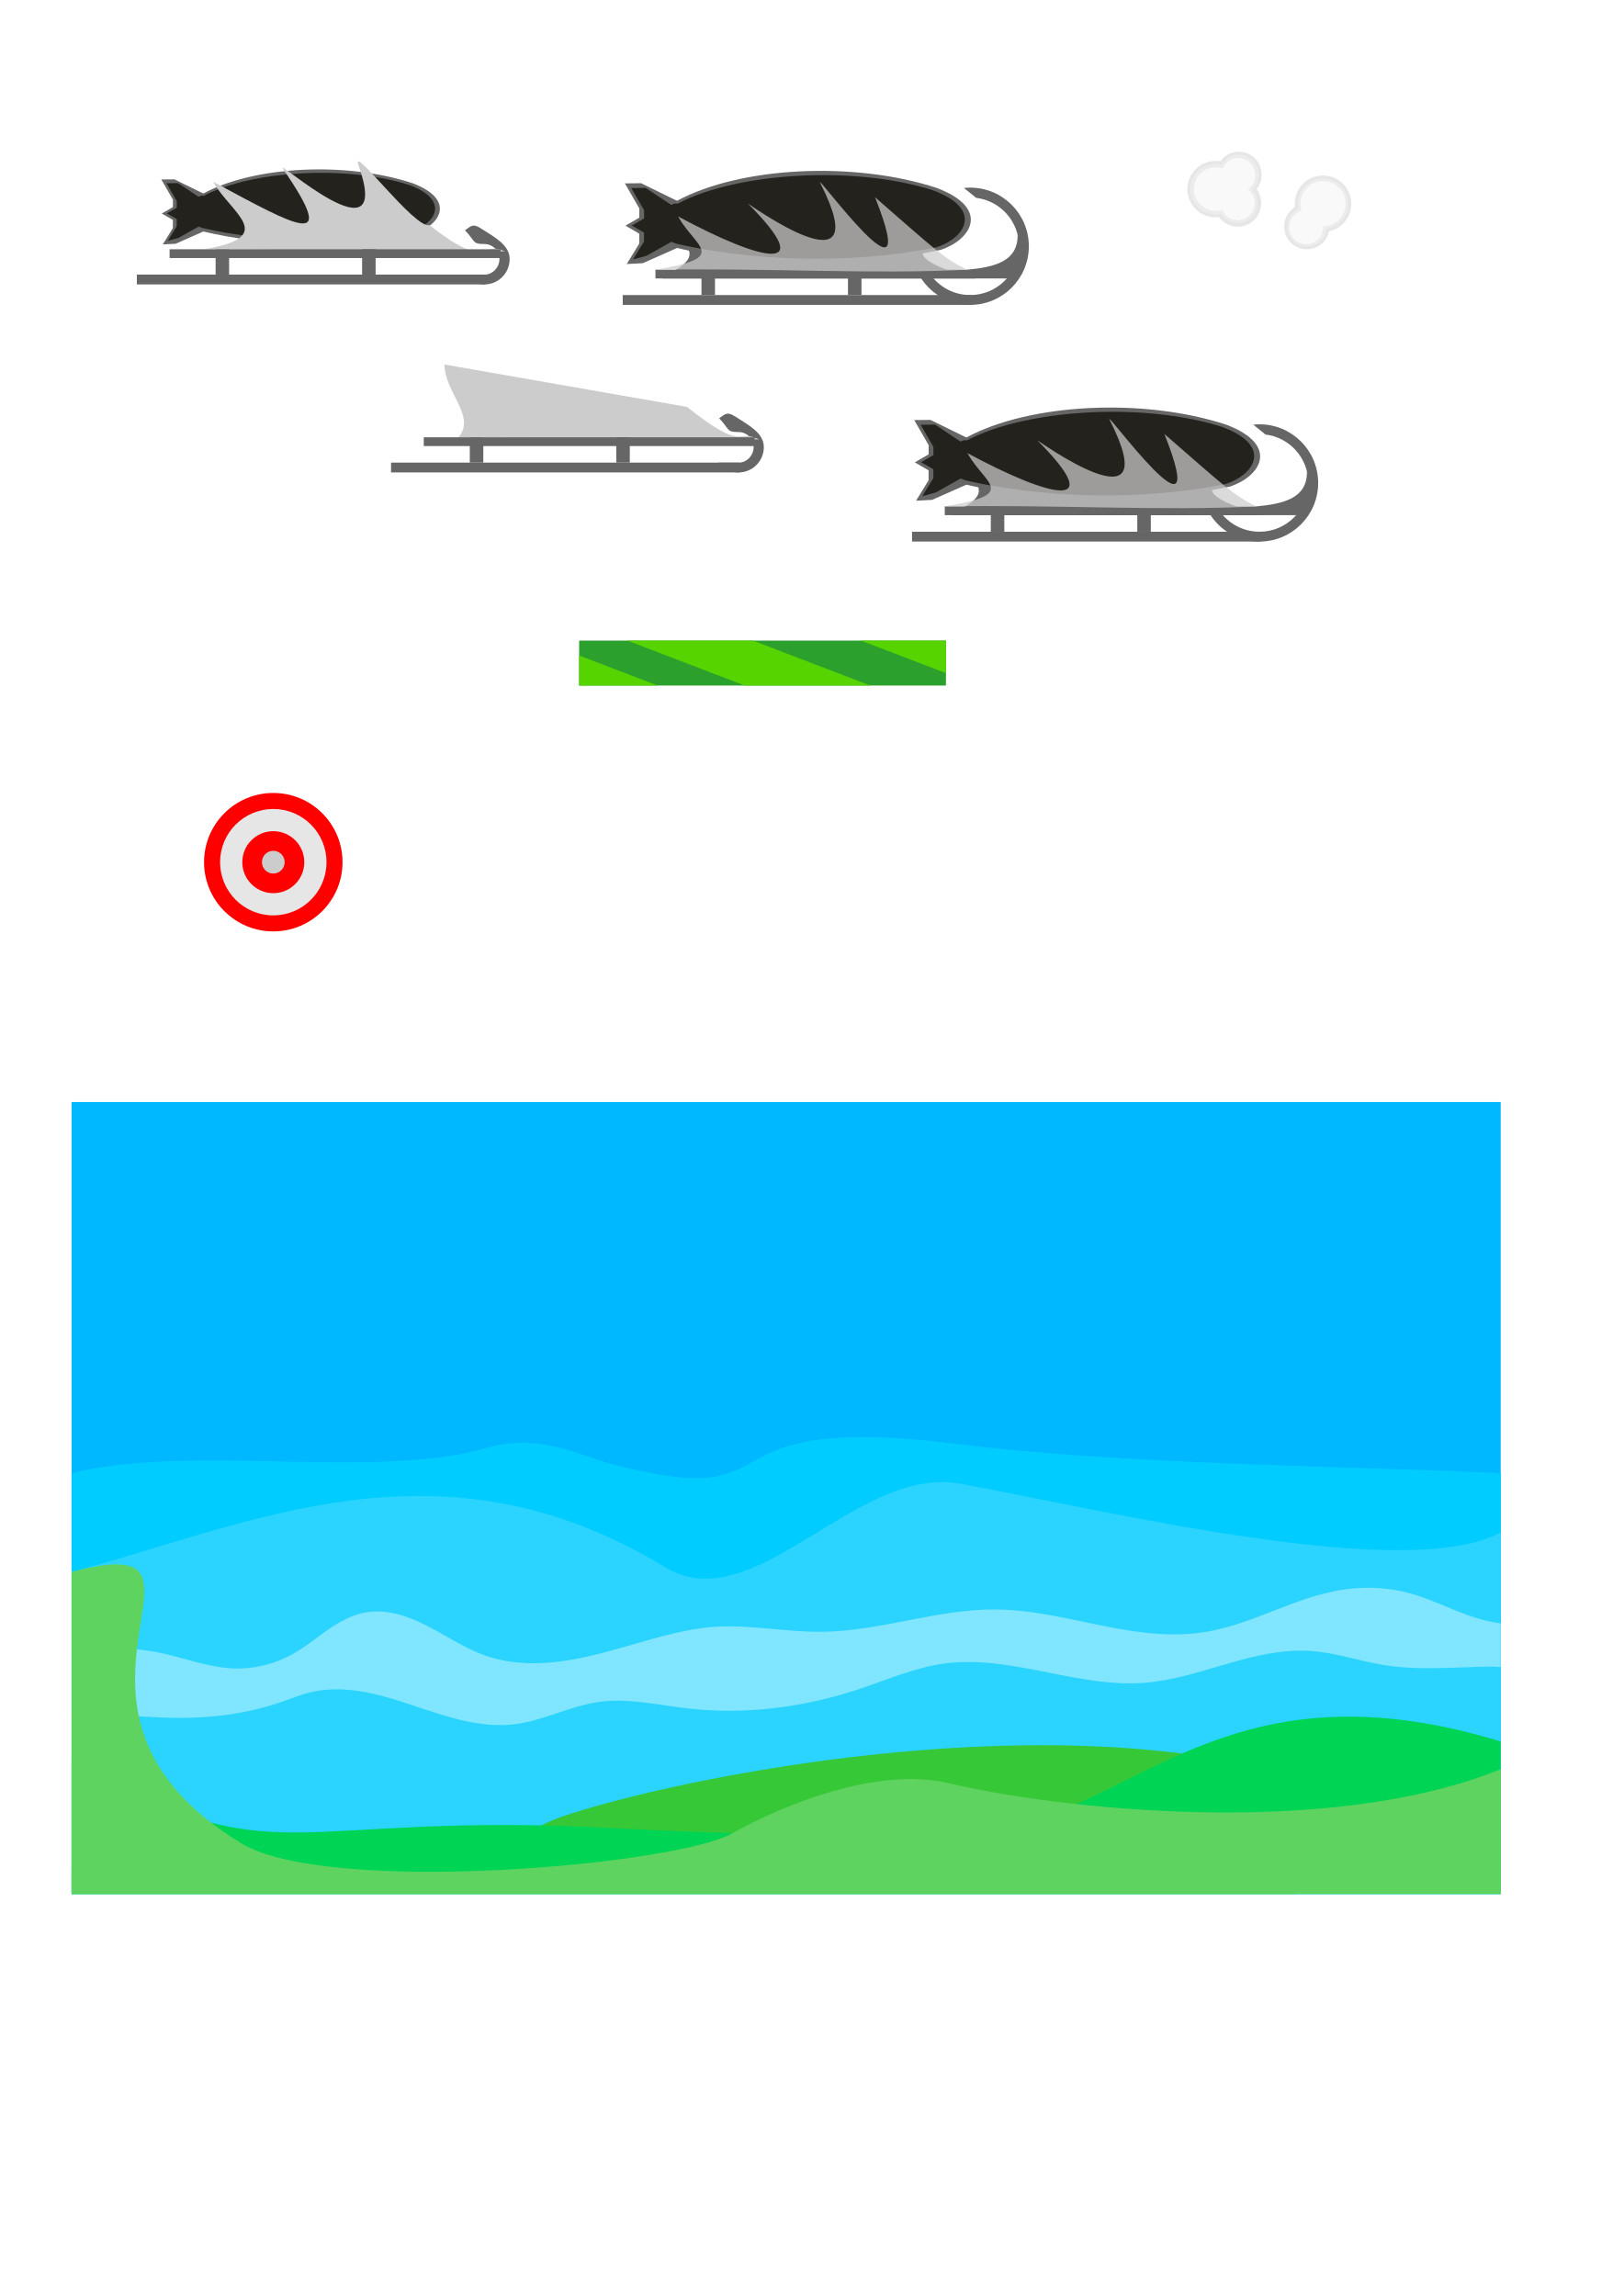
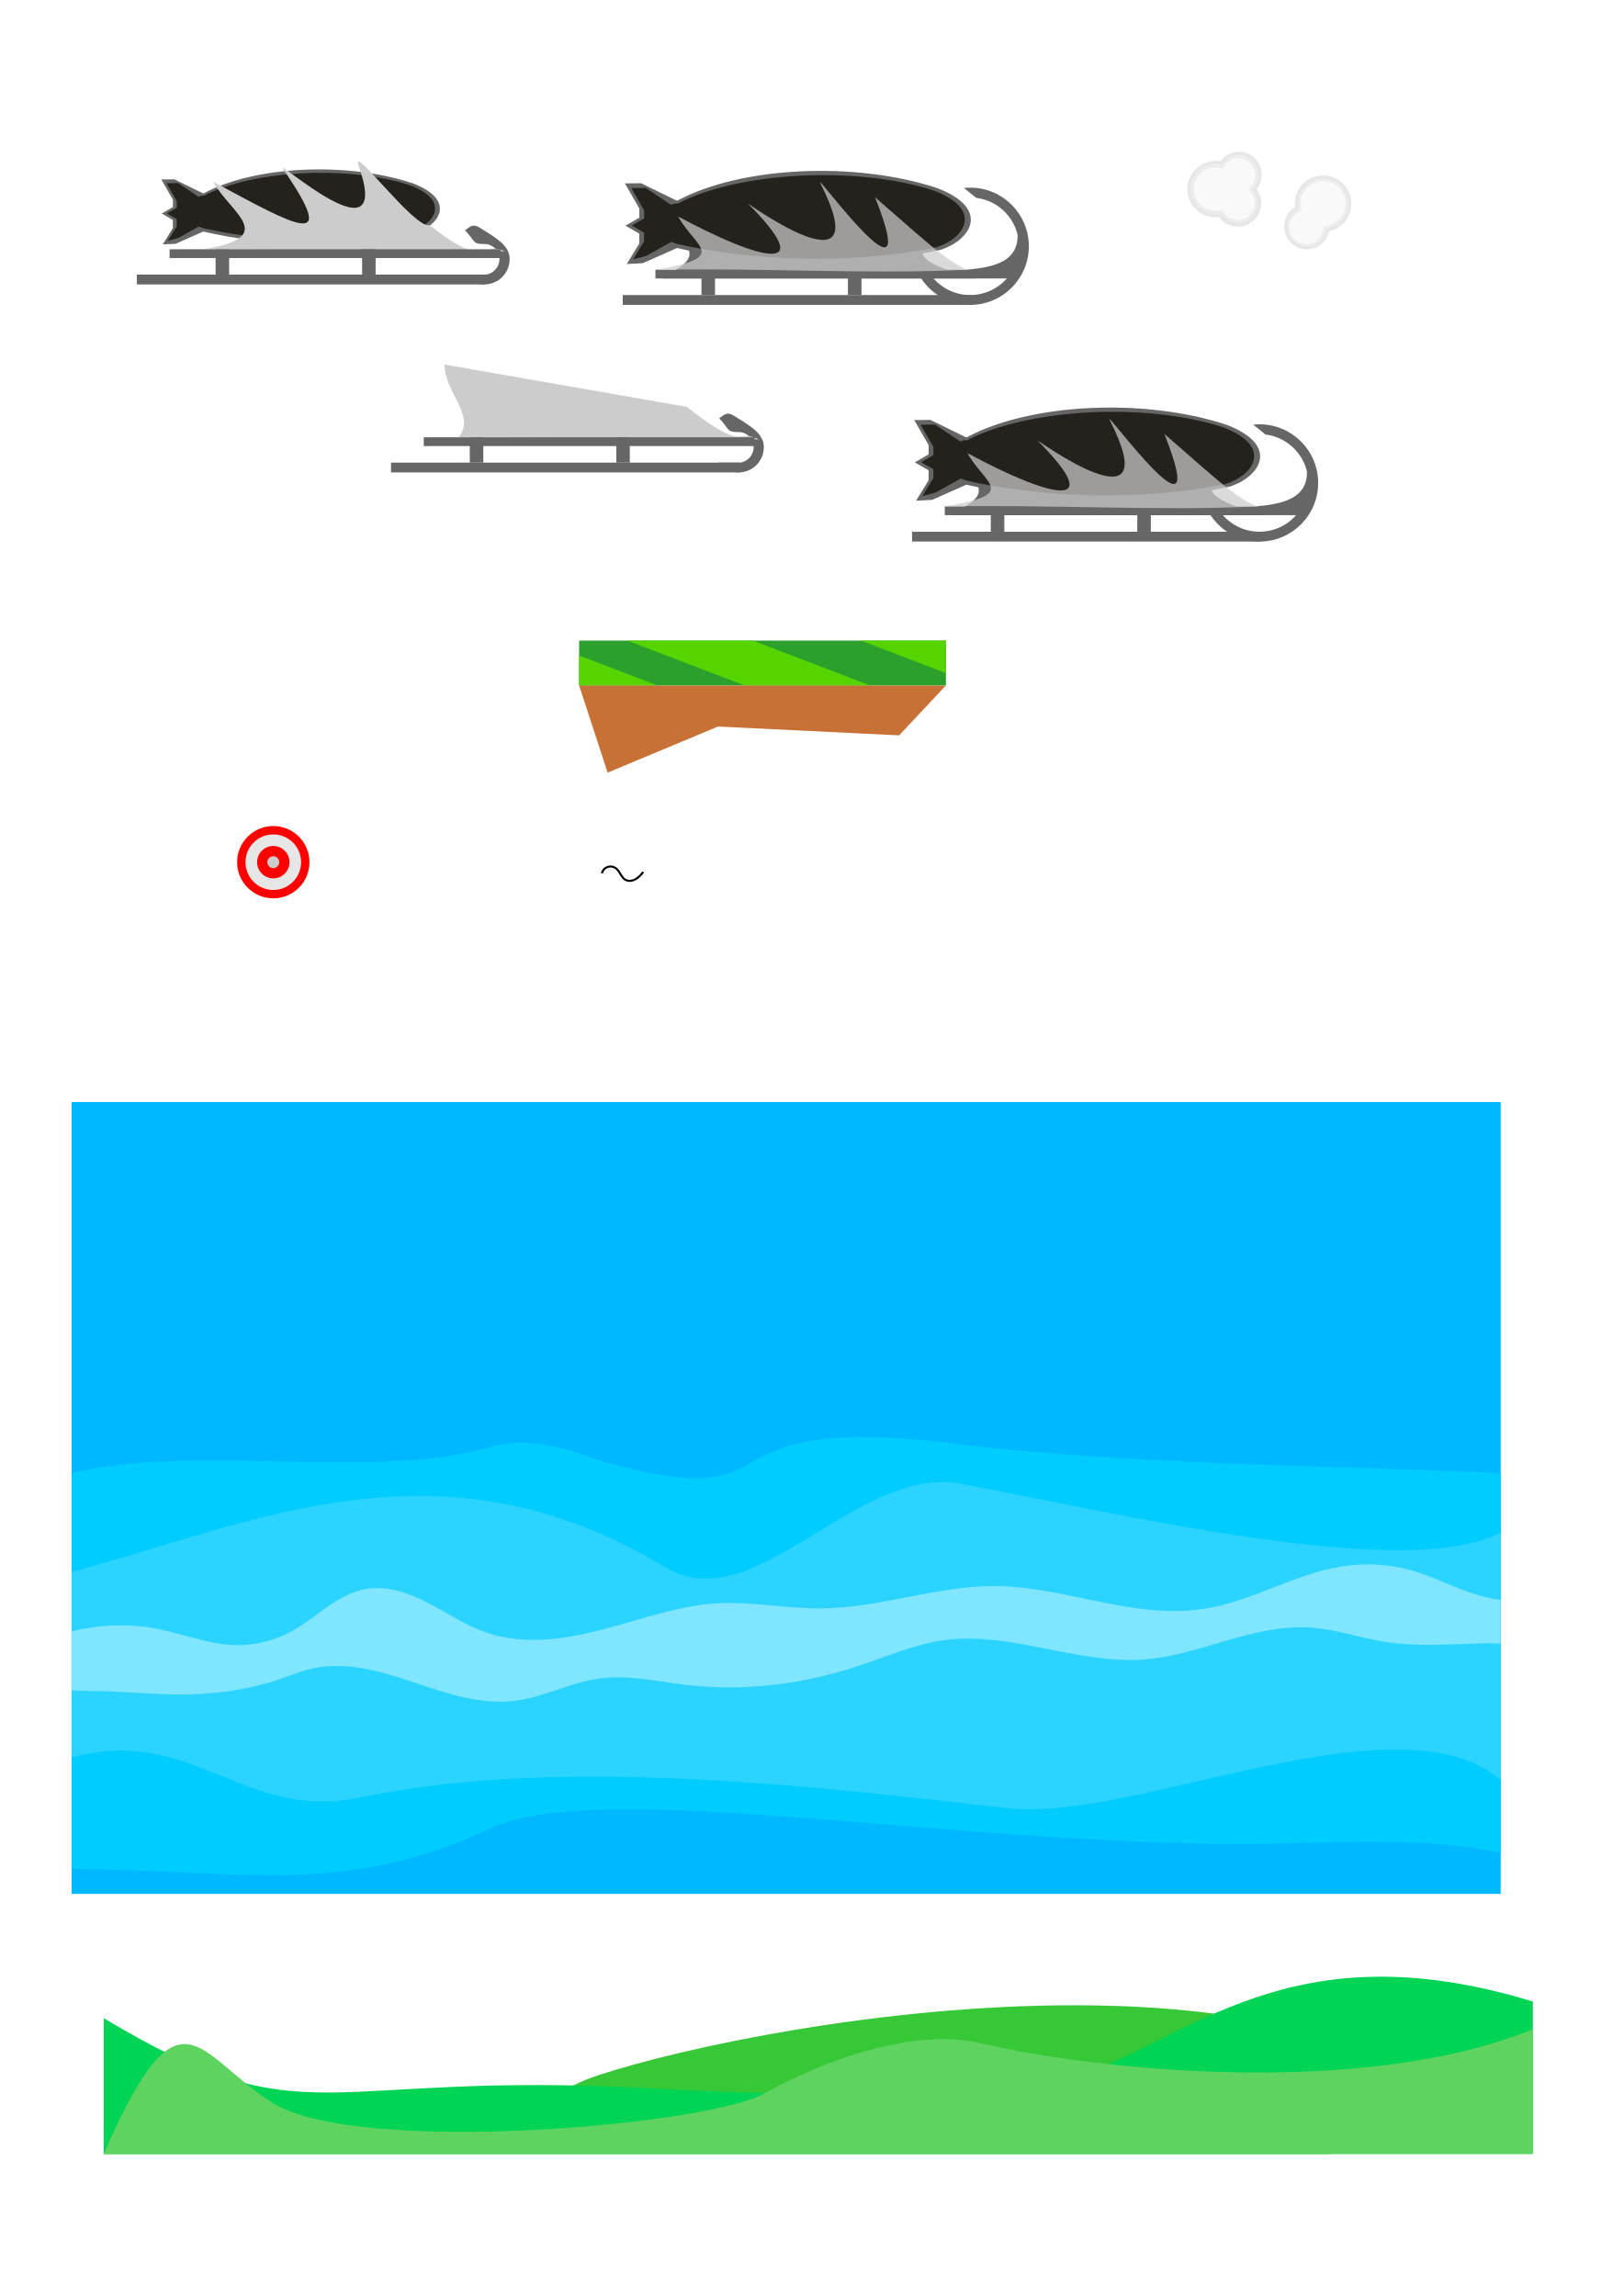
<svg xmlns="http://www.w3.org/2000/svg" width="210mm" height="297mm" id="svg2" version="1.1">
  <defs id="defs4">
    </defs>
  <g id="layer1">
    <rect style="fill:#2ca02c;fill-opacity:1;stroke:none;stroke-width:1.3;stroke-linecap:round;stroke-linejoin:round;stroke-miterlimit:4;stroke-opacity:1;stroke-dasharray:none" id="rect4032" width="179.302" height="21.971" x="283.095" y="313.183" />
    <path style="fill:#55d400;fill-opacity:1;stroke:none" d="M 306.656 313.184 L 364.002 335.154 L 425.408 335.154 L 368.062 313.184 L 306.656 313.184 z " id="rect4034" />
    <path style="fill:#55d400;fill-opacity:1;stroke:none" d="M 283.096 320.471 L 283.096 335.154 L 321.422 335.154 L 283.096 320.471 z " id="path4041" />
    <path style="fill:#55d400;fill-opacity:1;stroke:none" d="M 420.855 313.184 L 462.396 329.1 L 462.396 313.184 L 420.855 313.184 z " id="path4043" />
    <rect style="fill:#666666;fill-opacity:1;stroke:none" id="rect4053" width="170.366" height="4.798" x="191.147" y="226.173" />
    <path style="fill:#666666;fill-opacity:1;stroke:none" d="m 359.129,203.465 c -4.018,-2.563 -5.019,-0.592 -7.578,1.04 5.168,5.369 3.427,6.764 9.453,6.716 4.08,0 7.387,3.307 7.387,7.387 0,3.908 -3.036,7.304 -6.877,7.566 l 0,0 -10.287,0 c 2.264,2.921 5.796,4.809 9.777,4.809 6.834,0 12.373,-5.541 12.373,-12.375 C 373.377,211.773 366.372,208.084 359.129,203.465 Z" id="path4051" />
    <path style="fill:#666666;fill-opacity:1;stroke:none" d="m 229.643,213.791 6.607,0 0,12.383 L 229.643,226.173 Z" id="rect4061" />
    <path style="fill:#cccccc;fill-opacity:1;stroke:none" d="m 217.278,178.205 118.478,20.714 c 29.148,23.07 23.909,10.198 35.316,15.943 L 224.107,213.756 C 232.984,203.64 217.291,191.786 217.278,178.205 Z" id="rect4119" />
    <rect y="213.791" x="301.25" height="12.383" width="6.607" id="rect4063" style="fill:#666666;fill-opacity:1;stroke:none" />
    <path style="fill:#666666;fill-opacity:1;stroke:none" d="M 99.373,94.614 C 124.447,81.063 169.302,78.938 201.693,89.563 c 21.507,8.202 13.24,20.57 1.389,24.38 -36.24,7.581 -72.725,6.555 -103.709,-0.758 C 83.882,107.804 95.077,93.357 99.373,94.614 Z" id="rect4066" />
    <path style="fill:#666666;fill-opacity:1;stroke:none" d="m 85.223,87.679 14.15,6.935 0,18.571 -13.499,5.986 -6.295,0.322 4.927,-8.028 0.038,-13.828 L 78.852,87.747 Z" id="rect4069" />
    <path style="fill:#666666;fill-opacity:1;stroke:none" id="path4072" d="m 199.49,192.538 0,5.551 0,5.551 -4.807,-2.775 -4.807,-2.775 L 194.683,195.313 Z" transform="translate(-110.8011,-93.69165)" />
    <rect style="fill:#666666;fill-opacity:1;stroke:none" id="rect4082" width="161.786" height="4.286" x="207.143" y="213.791" />
    <path id="path4122" d="M 99.602,95.747 C 123.193,83.261 169.648,80.672 200.124,90.462 c 20.235,7.557 12.457,18.953 1.307,22.463 -34.096,6.985 -73.185,5.314 -102.336,-1.423 C 84.52,106.544 95.559,94.589 99.602,95.747 Z" style="fill:#24221c;fill-opacity:1;stroke:none" />
    <path id="path4124" d="m 87.021,89.526 12.177,8.107 -0.357,12.164 -11.511,6.463 -5.308,1.446 4.364,-7.111 0.034,-12.248 L 81.378,89.586 Z" style="fill:#24221c;fill-opacity:1;stroke:none" />
    <path transform="matrix(0.8857584,0,0,0.8857584,-86.6094,-71.1248)" d="m 199.49,192.538 0,5.551 0,5.551 -4.807,-2.775 -4.807,-2.775 L 194.683,195.313 Z" id="path4126" style="fill:#24221c;fill-opacity:1;stroke:none" />
    <rect y="134.249" x="66.899" height="4.798" width="170.366" id="rect4136" style="fill:#666666;fill-opacity:1;stroke:none" />
    <path id="path4138" d="m 234.88,111.541 c -4.018,-2.563 -5.019,-0.592 -7.578,1.04 5.168,5.369 3.427,6.764 9.453,6.716 4.08,0 7.387,3.307 7.387,7.387 0,3.908 -3.036,7.304 -6.877,7.566 l 0,0 -10.287,0 c 2.264,2.921 5.796,4.809 9.777,4.809 6.834,0 12.373,-5.541 12.373,-12.375 C 249.128,119.849 242.123,116.161 234.88,111.541 Z" style="fill:#666666;fill-opacity:1;stroke:none" />
    <path id="path4140" d="m 105.394,121.867 6.607,0 0,12.383 L 105.394,134.249 Z" style="fill:#666666;fill-opacity:1;stroke:none" />
    <path id="path4142" d="m 104.14,88.807 c 41.281,22.234 61.994,34.19 34.2,-6.244 -4.259,-6.196 54.285,47.127 36.89,-1.856 -3.914,-11.022 27.828,31.602 34.669,29.325 29.148,23.07 25.516,7.162 36.923,12.907 L 99.858,121.832 C 136.433,115.736 112.786,104.254 104.14,88.807 Z" style="fill:#cccccc;fill-opacity:1;stroke:none" />
    <rect style="fill:#666666;fill-opacity:1;stroke:none" id="rect4144" width="6.607" height="12.383" x="177.001" y="121.867" />
    <rect y="121.867" x="82.894" height="4.286" width="161.786" id="rect4146" style="fill:#666666;fill-opacity:1;stroke:none" />
    <rect style="fill:#666666;fill-opacity:1;stroke:none" id="rect4169" width="170.366" height="4.798" x="304.399" y="144.249" />
    <path style="fill:#666666;fill-opacity:1;stroke:none" d="m 336.201,121.245 118.257,-2.466 c -13.515,8.185 14.706,15.22 22.506,17.373 l -153.295,0 C 329.985,131.648 340.087,127.967 336.201,121.245 Z" id="rect4214" />
    <path style="fill:#666666;fill-opacity:1;stroke:none" d="m 342.894,131.867 6.607,0 0,12.383 L 342.894,144.249 Z" id="path4173" />
    <rect y="131.867" x="414.501" height="12.383" width="6.607" id="rect4177" style="fill:#666666;fill-opacity:1;stroke:none" />
    <path style="fill:#666666;fill-opacity:1;stroke:none" d="m 320.394,131.867 152.231,0 c 13.367,-1.238 25.057,-3.948 24.806,-17.144 2.921,7.143 5.383,14.286 -2.256,21.429 l -23.434,0 L 320.394,136.153 Z" id="rect4179" />
    <path style="fill:#666666;fill-opacity:1;stroke:none" d="M 474.256 91.732 C 473.221 91.732 472.2 91.79 471.193 91.896 L 477.164 96.725 C 488.965 98.161 498.109 108.206 498.109 120.395 C 498.109 133.569 487.43 144.25 474.256 144.25 C 465.24 144.25 457.394 139.247 453.338 131.867 L 447.986 131.867 C 452.412 141.985 462.506 149.059 474.256 149.059 C 490.086 149.059 502.918 136.225 502.918 120.395 C 502.918 104.564 490.086 91.732 474.256 91.732 z " id="path4181" />
    <g id="g4217" transform="translate(7.271616,0.5268272)">
      <path style="fill:#666666;fill-opacity:1;stroke:none" d="m 323.669,97.657 c 31.136,-16.827 86.834,-19.466 127.057,-6.272 26.707,10.185 16.441,25.543 1.725,30.274 -45.001,9.414 -90.308,8.139 -128.782,-0.941 C 304.432,114.037 318.334,96.096 323.669,97.657 Z" id="path4193" />
      <path style="fill:#666666;fill-opacity:1;stroke:none" d="m 306.098,89.046 17.571,8.611 0,23.061 -16.763,7.434 -7.816,0.4 6.118,-9.969 0.047,-17.171 L 298.187,89.13 Z" id="path4195" />
      <path style="fill:#666666;fill-opacity:1;stroke:none" id="path4197" d="m 199.49,192.538 0,5.551 0,5.551 -4.807,-2.775 -4.807,-2.775 L 194.683,195.313 Z" transform="matrix(1.241764,0,0,1.241764,62.68225,-136.1738)" />
      <path id="path4199" d="m 323.953,99.064 c 29.294,-15.504 86.981,-18.72 124.825,-6.563 25.127,9.384 15.468,23.535 1.623,27.894 -42.339,8.674 -90.878,6.599 -127.077,-1.767 C 305.225,112.472 318.933,97.626 323.953,99.064 Z" style="fill:#24221c;fill-opacity:1;stroke:none" />
      <path id="path4201" d="m 308.33,91.339 15.121,10.067 -0.444,15.105 -14.294,8.026 -6.591,1.795 5.419,-8.83 0.042,-15.209 L 301.323,91.414 Z" style="fill:#24221c;fill-opacity:1;stroke:none" />
      <path transform="matrix(1.099903,0,0,1.099903,92.72264,-108.1511)" d="m 199.49,192.538 0,5.551 0,5.551 -4.807,-2.775 -4.807,-2.775 L 194.683,195.313 Z" id="path4203" style="fill:#24221c;fill-opacity:1;stroke:none" />
    </g>
    <path style="fill:#cccccc;fill-opacity:0.721;stroke:none" d="m 331.458,105.816 c 41.281,22.234 68.846,28.498 34.2,-6.244 -0.854,-0.857 63.999,46.406 35.374,-9.937 -3.813,-7.505 51.31,68.851 26.713,6.806 30.133,26.266 33.472,29.681 44.879,35.426 -45.478,2.363 -99.075,-0.93 -152.231,0 C 356.969,125.771 340.104,121.264 331.458,105.816 Z" id="path4209" />
    <rect y="259.964" x="445.827" height="4.798" width="170.366" id="rect4253" style="fill:#666666;fill-opacity:1;stroke:none" />
    <path id="path4255" d="m 477.629,236.96 118.257,-2.466 c -13.515,8.185 14.706,15.22 22.506,17.373 l -153.295,0 C 471.413,247.363 481.516,243.682 477.629,236.96 Z" style="fill:#666666;fill-opacity:1;stroke:none" />
    <path id="path4257" d="m 484.323,247.581 6.607,0 0,12.383 L 484.323,259.964 Z" style="fill:#666666;fill-opacity:1;stroke:none" />
    <rect style="fill:#666666;fill-opacity:1;stroke:none" id="rect4259" width="6.607" height="12.383" x="555.93" y="247.581" />
    <path id="path4261" d="m 461.823,247.581 152.231,0 c 13.367,-1.238 25.057,-3.948 24.806,-17.144 2.921,7.143 5.383,14.286 -2.256,21.429 l -23.434,0 L 461.823,251.867 Z" style="fill:#666666;fill-opacity:1;stroke:none" />
    <path id="path4263" d="m 615.684,207.447 c -1.034,0 -2.056,0.057 -3.062,0.164 l 5.971,4.828 c 11.801,1.436 20.945,11.481 20.945,23.67 0,13.174 -10.679,23.855 -23.854,23.855 -9.016,0 -16.862,-5.003 -20.918,-12.383 l -5.352,0 c 4.426,10.118 14.52,17.191 26.27,17.191 15.83,0 28.662,-12.834 28.662,-28.664 C 644.347,220.279 631.515,207.447 615.684,207.447 Z" style="fill:#666666;fill-opacity:1;stroke:none" />
    <g transform="translate(148.7002,116.2411)" id="g4265">
      <path id="path4267" d="m 323.669,97.657 c 31.136,-16.827 86.834,-19.466 127.057,-6.272 26.707,10.185 16.441,25.543 1.725,30.274 -45.001,9.414 -90.308,8.139 -128.782,-0.941 C 304.432,114.037 318.334,96.096 323.669,97.657 Z" style="fill:#666666;fill-opacity:1;stroke:none" />
      <path id="path4269" d="m 306.098,89.046 17.571,8.611 0,23.061 -16.763,7.434 -7.816,0.4 6.118,-9.969 0.047,-17.171 L 298.187,89.13 Z" style="fill:#666666;fill-opacity:1;stroke:none" />
      <path transform="matrix(1.241764,0,0,1.241764,62.68225,-136.1738)" d="m 199.49,192.538 0,5.551 0,5.551 -4.807,-2.775 -4.807,-2.775 L 194.683,195.313 Z" id="path4271" style="fill:#666666;fill-opacity:1;stroke:none" />
      <path style="fill:#24221c;fill-opacity:1;stroke:none" d="m 323.953,99.064 c 29.294,-15.504 86.981,-18.72 124.825,-6.563 25.127,9.384 15.468,23.535 1.623,27.894 -42.339,8.674 -90.878,6.599 -127.077,-1.767 C 305.225,112.472 318.933,97.626 323.953,99.064 Z" id="path4273" />
      <path style="fill:#24221c;fill-opacity:1;stroke:none" d="m 308.33,91.339 15.121,10.067 -0.444,15.105 -14.294,8.026 -6.591,1.795 5.419,-8.83 0.042,-15.209 L 301.323,91.414 Z" id="path4275" />
      <path style="fill:#24221c;fill-opacity:1;stroke:none" id="path4277" d="m 199.49,192.538 0,5.551 0,5.551 -4.807,-2.775 -4.807,-2.775 L 194.683,195.313 Z" transform="matrix(1.099903,0,0,1.099903,92.72264,-108.1511)" />
    </g>
    <path id="path4279" d="m 472.887,221.531 c 41.281,22.234 68.846,28.498 34.2,-6.244 -0.854,-0.857 63.999,46.406 35.374,-9.937 -3.813,-7.505 51.31,68.851 26.713,6.806 30.133,26.266 33.472,29.681 44.879,35.426 -45.478,2.363 -99.075,-0.93 -152.231,0 C 498.398,241.486 481.532,236.978 472.887,221.531 Z" style="fill:#cccccc;fill-opacity:0.721;stroke:none" />
    <path d="m 614.804,99.283 a 9.723,9.723 0 1 1 -19.445,0 A 9.723,9.723 0 1 1 614.804,99.283 Z" id="path4291" style="fill:#e6e6e6;fill-opacity:1;stroke:none" transform="matrix(1.174481,0,0,1.174481,-105.5751,-17.32303)" />
    <path d="m 606.597,92.465 a 12.374,12.374 0 1 1 -24.749,0 A 12.374,12.374 0 1 1 606.597,92.465 Z" id="path4293" style="fill:#e6e6e6;fill-opacity:1;stroke:none" transform="matrix(1.115446,0,0,1.115446,-68.60058,-10.67468)" />
    <path transform="matrix(1.137748,0,0,1.137748,-82.81308,-27.60465)" style="fill:#e6e6e6;fill-opacity:1;stroke:none" id="path4297" d="m 614.804,99.283 a 9.723,9.723 0 1 1 -19.445,0 A 9.723,9.723 0 1 1 614.804,99.283 Z" />
    <path style="fill:#ececec;fill-opacity:1;stroke:none" id="path4287" d="m 606.597,92.465 a 12.374,12.374 0 1 1 -24.749,0 A 12.374,12.374 0 1 1 606.597,92.465 Z" />
    <path style="fill:#ececec;fill-opacity:1;stroke:none" id="path4289" d="m 614.804,99.283 a 9.723,9.723 0 1 1 -19.445,0 A 9.723,9.723 0 1 1 614.804,99.283 Z" />
    <path d="m 614.804,99.283 a 9.723,9.723 0 1 1 -19.445,0 A 9.723,9.723 0 1 1 614.804,99.283 Z" id="path4295" style="fill:#ececec;fill-opacity:1;stroke:none" transform="translate(0.5357143,-13.92857)" />
    <path d="m 614.804,99.283 a 9.723,9.723 0 1 1 -19.445,0 A 9.723,9.723 0 1 1 614.804,99.283 Z" id="path4299" style="fill:#f9f9f9;fill-opacity:1;stroke:none" transform="matrix(0.8530687,0,0,0.8530687,88.90538,14.58782)" />
    <path transform="matrix(0.8530687,0,0,0.8530687,89.12859,0.9717445)" style="fill:#f9f9f9;fill-opacity:1;stroke:none" id="path4301" d="m 614.804,99.283 a 9.723,9.723 0 1 1 -19.445,0 A 9.723,9.723 0 1 1 614.804,99.283 Z" />
    <path d="m 606.597,92.465 a 12.374,12.374 0 1 1 -24.749,0 A 12.374,12.374 0 1 1 606.597,92.465 Z" id="path4305" style="fill:#f9f9f9;fill-opacity:1;stroke:none" transform="matrix(0.8589687,0,0,0.8589687,83.80394,13.04042)" />
    <path transform="matrix(1.115446,0,0,1.115446,-16.10058,-3.531826)" style="fill:#e6e6e6;fill-opacity:1;stroke:none" id="path4309" d="m 606.597,92.465 a 12.374,12.374 0 1 1 -24.749,0 A 12.374,12.374 0 1 1 606.597,92.465 Z" />
    <path d="m 614.804,99.283 a 9.723,9.723 0 1 1 -19.445,0 A 9.723,9.723 0 1 1 614.804,99.283 Z" id="path4311" style="fill:#e6e6e6;fill-opacity:1;stroke:none" transform="matrix(1.137748,0,0,1.137748,-49.59879,-2.247505)" />
    <path d="m 606.597,92.465 a 12.374,12.374 0 1 1 -24.749,0 A 12.374,12.374 0 1 1 606.597,92.465 Z" id="path4313" style="fill:#ececec;fill-opacity:1;stroke:none" transform="translate(52.5,7.142857)" />
    <path transform="translate(33.75,11.42857)" style="fill:#ececec;fill-opacity:1;stroke:none" id="path4317" d="m 614.804,99.283 a 9.723,9.723 0 1 1 -19.445,0 A 9.723,9.723 0 1 1 614.804,99.283 Z" />
    <path d="m 614.804,99.283 a 9.723,9.723 0 1 1 -19.445,0 A 9.723,9.723 0 1 1 614.804,99.283 Z" id="path4321" style="fill:#f9f9f9;fill-opacity:1;stroke:none" transform="matrix(0.8530687,0,0,0.8530687,122.3429,26.32889)" />
    <path transform="matrix(0.894683,0,0,0.894683,115.0817,16.88097)" style="fill:#f9f9f9;fill-opacity:1;stroke:none" id="path4323" d="m 606.597,92.465 a 12.374,12.374 0 1 1 -24.749,0 A 12.374,12.374 0 1 1 606.597,92.465 Z" />
    <rect style="fill:#00b8ff;fill-opacity:1;stroke:none" id="rect4345" width="698.571" height="387.143" x="35" y="538.791" />
-     <path style="fill:#00ccff;fill-opacity:1;stroke:none" d="m 35,720.219 c 58.725,-14.628 148.366,3.675 203.593,-12.478 24.876,-7.276 46.847,4.391 58.642,7.552 96.384,25.825 38.206,-25.901 170.321,-9.369 81.531,10.202 188.922,10.671 266.015,14.296 l 0,205.714 L 35,925.934 Z" id="rect4347" />
-     <path id="path4350" d="m 35,768.515 c 86.692,-22.903 179.731,-69.419 290.092,-2.329 43.759,26.602 93.24,-50.339 144.607,-40.754 75.918,14.166 217.945,48.372 263.872,23.797 l 0,176.704 L 35,925.934 Z" style="fill:#2ad4ff;fill-opacity:1;stroke:none" />
-     <path style="fill:#37c837;fill-opacity:1;stroke:none" d="M 510.436 853.234 C 415.007 853.074 317.861 873.874 276.822 887.426 C 244.046 898.249 248.471 914.149 203.369 911.6 C 112.534 906.464 71.03 914.954 35 913.342 L 35 925.934 L 634.072 925.934 L 634.072 869.094 C 596.835 857.711 553.812 853.307 510.436 853.234 z " id="path4379" />
-     <path style="fill:#80e5ff;stroke:none" d="M 667.693 776.275 C 663.266 776.332 658.842 776.748 654.482 777.51 C 632.177 781.409 612.104 794.03 589.773 797.781 C 581.033 799.25 572.098 799.324 563.268 798.561 C 537.565 796.339 512.662 787.095 486.865 786.865 C 458.262 786.61 430.492 797.461 401.889 797.781 C 383.924 797.983 366.005 794.016 348.096 795.441 C 341.787 795.944 335.548 797.113 329.387 798.561 C 314.11 802.15 299.259 807.458 283.885 810.605 C 268.511 813.753 252.209 814.646 237.393 809.475 C 227.312 805.956 218.395 799.808 208.893 794.938 C 204.142 792.502 199.203 790.371 194.02 789.094 C 188.836 787.816 183.384 787.412 178.143 788.426 C 171.464 789.717 165.428 793.227 159.854 797.125 C 154.279 801.023 148.998 805.376 143.061 808.695 C 134.314 813.585 124.228 816.096 114.215 815.711 C 101.713 815.23 89.837 810.384 77.572 807.916 C 63.528 805.091 48.895 805.588 35 809.051 L 35 837.82 C 40.867 838.132 46.751 838.129 52.625 838.32 C 63.806 838.684 74.962 839.771 86.148 839.879 C 103.581 840.047 121.134 837.798 137.604 832.084 C 142.264 830.467 146.842 828.573 151.635 827.406 C 159.909 825.392 168.608 825.608 177.006 827.021 C 185.404 828.435 193.557 831.015 201.637 833.707 C 217.796 839.091 234.516 845.042 251.426 842.998 C 265.592 841.286 278.613 834.063 292.744 832.084 C 306.985 830.09 321.341 833.528 335.623 835.201 C 363.895 838.514 392.809 834.827 419.82 825.846 C 433.497 821.298 446.866 815.377 461.139 813.373 C 478.795 810.895 496.667 814.564 514.152 818.051 C 529.062 821.024 544.211 823.889 559.369 822.729 C 573.148 821.673 586.426 817.33 599.699 813.484 C 612.972 809.639 626.659 806.234 640.449 807.135 C 652.87 807.946 664.794 812.216 677.09 814.152 C 692.006 816.501 707.214 815.386 722.307 814.932 C 725.684 814.83 729.066 814.762 732.441 814.932 C 732.818 814.951 733.195 814.982 733.572 815.006 L 733.572 793.66 C 728.417 793.037 723.324 791.692 718.41 789.984 C 708.695 786.607 699.472 781.832 689.564 779.07 C 682.459 777.089 675.072 776.181 667.693 776.275 z " id="path4360" />
-     <path style="fill:#00d455;fill-opacity:1;stroke:none" d="m 35,859.548 c 100.635,60.357 103.763,25.096 267.869,34.373 45.102,2.55 170.483,6.853 203.259,-3.97 59.693,-19.712 108.283,-74.96 227.444,-38.536 l 0,74.518 L 35,925.934 Z" id="path4373" />
-     <path style="fill:#5fd35f;fill-opacity:1;stroke:none" d="m 35,768.515 c 86.692,-22.903 -27.412,65.581 82.95,132.671 42.676,25.944 215.476,10.592 241.092,-5.446 1.26,-0.789 60.322,-34.498 104.943,-23.879 51.565,12.271 184.762,27.66 269.586,-6.918 l 0,60.99 L 35,925.934 Z" id="path4375" />
-     <path style="fill:#6c5353;fill-opacity:1;stroke:none" d="m -514.168,556.377 c -19.891,-87.111 286.883,0 430.325,0 C 213.247,811.649 -662.021,1110.789 -514.168,556.377 Z" id="rect4392" />
-     <path style="fill:#483737;fill-opacity:1;stroke:none" d="m -434.436,528.779 c -46.504,0.3 -75.148,10.126 -68.621,38.709 -4.812,14.49 -8.624,28.186 -11.598,41.217 37.551,30.287 96.417,24.983 169.688,-7.881 73.315,-32.884 244.482,40.532 318.197,35.85 4.228,-23.595 7.847,-43.899 -1.769,-58.189 -10.011,-6.837 -24.36,-10.76 -44.191,-10.996 C -169.105,567.488 -339.213,528.165 -434.436,528.779 Z" id="path4407" />
+     <path style="fill:#00ccff;fill-opacity:1;stroke:none" d="m 35,720.219 c 58.725,-14.628 148.366,3.675 203.593,-12.478 24.876,-7.276 46.847,4.391 58.642,7.552 96.384,25.825 38.206,-25.901 170.321,-9.369 81.531,10.202 188.922,10.671 266.015,14.296 l 0,185.714 c -41.402,-9.107 -88.67,-3.986 -133.548,-4.428 C 450.693,900.038 291.584,869.736 239.902,893.878 166.607,928.117 115.682,913.791 35,913.791 Z" id="rect4347" />
+     <path id="path4350" d="m 35,768.515 c 86.692,-22.903 179.731,-69.419 290.092,-2.329 43.759,26.602 93.24,-50.339 144.607,-40.754 75.918,14.166 217.945,48.372 263.872,23.797 l 0,120.99 C 683.566,827.559 554.878,890.903 492.866,884.055 410.896,875.003 276.701,857.414 175.733,878.879 119.658,890.8 93.248,842.972 35,859.249 Z" style="fill:#2ad4ff;fill-opacity:1;stroke:none" />
+     <path style="fill:#80e5ff;stroke:none" d="m 667.693,764.847 c -4.427,0.056 -8.851,0.472 -13.211,1.234 -22.305,3.899 -42.379,16.52 -64.709,20.271 -8.741,1.468 -17.676,1.542 -26.506,0.779 -25.702,-2.221 -50.605,-11.465 -76.402,-11.695 -28.604,-0.255 -56.374,10.595 -84.977,10.916 -17.964,0.201 -35.884,-3.765 -53.793,-2.34 -6.309,0.502 -12.548,1.672 -18.709,3.119 -15.277,3.589 -30.128,8.897 -45.502,12.045 -15.374,3.148 -31.676,4.041 -46.492,-1.131 -10.081,-3.519 -18.998,-9.666 -28.5,-14.537 -4.751,-2.435 -9.689,-4.566 -14.873,-5.844 -5.184,-1.278 -10.635,-1.681 -15.877,-0.668 -6.678,1.291 -12.715,4.802 -18.289,8.699 -5.574,3.898 -10.856,8.251 -16.793,11.57 -8.746,4.89 -18.833,7.401 -28.846,7.016 -12.502,-0.481 -24.377,-5.327 -36.643,-7.795 C 63.528,793.662 48.895,794.159 35,797.622 l 0,28.77 c 5.867,0.312 11.751,0.309 17.625,0.5 11.181,0.364 22.337,1.451 33.523,1.559 17.432,0.168 34.985,-2.081 51.455,-7.795 4.661,-1.617 9.238,-3.511 14.031,-4.678 8.275,-2.014 16.973,-1.798 25.371,-0.385 8.398,1.413 16.551,3.994 24.631,6.686 16.159,5.384 32.88,11.335 49.789,9.291 14.166,-1.712 27.187,-8.935 41.318,-10.914 14.241,-1.994 28.597,1.444 42.879,3.117 28.272,3.313 57.186,-0.374 84.197,-9.355 13.676,-4.547 27.046,-10.469 41.318,-12.473 17.657,-2.479 35.528,1.191 53.014,4.678 14.909,2.973 30.058,5.839 45.217,4.678 13.779,-1.055 27.057,-5.399 40.33,-9.244 13.273,-3.846 26.96,-7.251 40.75,-6.35 12.421,0.812 24.344,5.082 36.641,7.018 14.916,2.348 30.124,1.234 45.217,0.779 3.378,-0.102 6.76,-0.17 10.135,0 0.377,0.019 0.754,0.05 1.131,0.074 l 0,-21.346 c -5.155,-0.623 -10.248,-1.968 -15.162,-3.676 -9.715,-3.377 -18.938,-8.152 -28.846,-10.914 C 682.459,765.661 675.072,764.753 667.693,764.847 Z" id="path4360" />
+     <path style="fill:#c87137;fill-opacity:1;stroke:none" d="m -514.168,556.377 c -19.891,-87.111 286.883,0 430.325,0 C 213.247,811.649 -662.021,1110.789 -514.168,556.377 Z" id="rect4392" />
+     <path style="fill:#a05a2c;fill-opacity:1;stroke:none" d="m -434.436,528.779 c -46.504,0.3 -75.148,10.126 -68.621,38.709 -4.812,14.49 -8.624,28.186 -11.598,41.217 37.551,30.287 96.417,24.983 169.688,-7.881 73.315,-32.884 244.482,40.532 318.197,35.85 4.228,-23.595 7.847,-43.899 -1.769,-58.189 -10.011,-6.837 -24.36,-10.76 -44.191,-10.996 C -169.105,567.488 -339.213,528.165 -434.436,528.779 Z" id="path4407" />
    <path transform="translate(-256.5788,73.74114)" style="fill:#71c837;fill-opacity:1;stroke:none" d="M 249.508,496.778 C 306.217,632.382 3.178,469.918 -99.5,515.971 -201.418,561.684 -275.466,554.079 -303.046,471.524 -319.262,422.985 -277.876,454.326 -99.5,427.078 11.626,410.102 240.037,474.132 249.508,496.778 Z" id="path4390" />
    <path id="path4415" d="M 249.508,496.778 C 306.217,632.382 3.178,469.918 -99.5,515.971 -201.418,561.684 -275.466,554.079 -303.046,471.524 -319.262,422.985 -277.876,454.326 -99.5,427.078 11.626,410.102 240.037,474.132 249.508,496.778 Z" style="fill:#71c837;fill-opacity:1;stroke:none" transform="translate(-256.5788,73.74114)" />
-     <path style="fill:#6c5d53;fill-opacity:1;stroke:none" d="M -360.717 635.084 C -418.845 634.883 -475.867 640.763 -530.822 658.012 C -531.829 681.802 -530.312 703.303 -526.607 722.648 C -359.447 679.092 -205.739 742.343 -67.717 767.734 C -44.595 743.823 -28.742 716.974 -23.637 688.602 C -129.757 676.252 -260.232 635.431 -360.717 635.084 z " id="rect4421" />
-     <path style="fill:#6c5d53;fill-opacity:1;stroke:none" d="M -412.145 742.227 C -448.405 742.101 -484.233 744.353 -519.4 750.238 C -511.184 774.548 -498.951 794.701 -483.666 811.1 C -361.301 795.29 -258.679 814.41 -152.93 827.996 C -122.027 812.708 -94.329 793.854 -72.445 772.484 C -185.161 765.245 -300.675 742.612 -412.145 742.227 z " id="path4424" />
-     <path transform="matrix(2.233333,0,0,2.233333,-164.7643,-519.877)" style="fill:#ff0000;fill-opacity:1;stroke:none" id="path4456" d="m 148.745,421.522 a 15.152,15.152 0 1 1 -30.305,0 A 15.152,15.152 0 1 1 148.745,421.522 Z" />
-     <path d="m 148.745,421.522 a 15.152,15.152 0 1 1 -30.305,0 A 15.152,15.152 0 1 1 148.745,421.522 Z" id="path4454" style="fill:#e6e6e6;fill-opacity:1;stroke:none" transform="matrix(1.716667,0,0,1.716667,-95.74142,-302.0907)" />
-     <path style="fill:#ff0000;fill-opacity:1;stroke:none" id="path4452" d="m 148.745,421.522 a 15.152,15.152 0 1 1 -30.305,0 A 15.152,15.152 0 1 1 148.745,421.522 Z" />
-     <path d="m 148.745,421.522 a 15.152,15.152 0 1 1 -30.305,0 A 15.152,15.152 0 1 1 148.745,421.522 Z" id="path4461" style="fill:#cccccc;fill-opacity:1;stroke:none" transform="matrix(0.3666667,0,0,0.3666667,84.6087,266.9639)" />
+     <path style="fill:#784421;fill-opacity:1;stroke:none" d="M -360.717 635.084 C -418.845 634.883 -475.867 640.763 -530.822 658.012 C -531.829 681.802 -530.312 703.303 -526.607 722.648 C -359.447 679.092 -205.739 742.343 -67.717 767.734 C -44.595 743.823 -28.742 716.974 -23.637 688.602 C -129.757 676.252 -260.232 635.431 -360.717 635.084 z " id="rect4421" />
+     <path style="fill:#784421;fill-opacity:1;stroke:none" d="M -412.145 742.227 C -448.405 742.101 -484.233 744.353 -519.4 750.238 C -511.184 774.548 -498.951 794.701 -483.666 811.1 C -361.301 795.29 -258.679 814.41 -152.93 827.996 C -122.027 812.708 -94.329 793.854 -72.445 772.484 C -185.161 765.245 -300.675 742.612 -412.145 742.227 z " id="path4424" />
+     <path transform="matrix(1.166667,0,0,1.166667,-22.26544,-70.25365)" style="fill:#ff0000;fill-opacity:1;stroke:none" id="path4456" d="m 148.745,421.522 a 15.152,15.152 0 1 1 -30.305,0 A 15.152,15.152 0 1 1 148.745,421.522 Z" />
+     <path d="m 148.745,421.522 a 15.152,15.152 0 1 1 -30.305,0 A 15.152,15.152 0 1 1 148.745,421.522 Z" id="path4454" style="fill:#e6e6e6;fill-opacity:1;stroke:none" transform="matrix(0.8967662,0,0,0.8967662,13.79129,43.51532)" />
+     <path style="fill:#ff0000;fill-opacity:1;stroke:none" id="path4452" d="m 148.745,421.522 a 15.152,15.152 0 1 1 -30.305,0 A 15.152,15.152 0 1 1 148.745,421.522 Z" transform="matrix(0.5223881,0,0,0.5223881,63.80546,201.3239)" />
+     <path d="m 148.745,421.522 a 15.152,15.152 0 1 1 -30.305,0 A 15.152,15.152 0 1 1 148.745,421.522 Z" id="path4461" style="fill:#cccccc;fill-opacity:1;stroke:none" transform="matrix(0.1915423,0,0,0.1915423,108.004,340.7826)" />
+     <path style="fill:none;stroke:#000000;stroke-width:1px;stroke-linecap:butt;stroke-linejoin:miter;stroke-opacity:1" d="m 294.207,426.951 c 0.317,-1.344 1.316,-2.509 2.596,-3.026 1.281,-0.517 2.808,-0.373 3.97,0.374 0.725,0.467 1.295,1.139 1.78,1.851 0.486,0.712 0.897,1.473 1.376,2.189 0.417,0.623 0.894,1.222 1.515,1.641 0.552,0.373 1.203,0.591 1.865,0.659 0.663,0.068 1.337,-0.012 1.976,-0.201 1.277,-0.378 2.392,-1.18 3.357,-2.099 0.649,-0.618 1.241,-1.295 1.768,-2.02" id="path4479" />
+     <path style="fill:#c87137;fill-opacity:1;stroke:none" d="m 283.095,335.154 179.271,0 -22.857,24.364 L 350.978,355.207 297.024,377.733 Z" id="rect4487" />
+     <path id="path4492" d="m 526.15,980.377 c -95.429,-0.16 -192.574,20.639 -233.613,34.191 -32.776,10.823 -28.351,26.724 -73.453,24.174 -90.836,-5.135 -132.339,3.355 -168.369,1.742 l 0,12.592 599.072,0 0,-56.84 C 612.549,984.854 569.526,980.45 526.15,980.377 Z" style="fill:#37c837;fill-opacity:1;stroke:none" />
+     <path id="path4494" d="m 50.714,986.691 c 100.635,60.357 103.763,25.096 267.869,34.373 45.102,2.55 170.483,6.853 203.259,-3.97 59.693,-19.712 108.283,-74.96 227.444,-38.536 l 0,74.518 L 50.714,1053.076 Z" style="fill:#00d455;fill-opacity:1;stroke:none" />
+     <path id="path4496" d="m 133.664,1028.329 c 42.676,25.944 215.476,10.592 241.092,-5.446 1.26,-0.789 60.322,-34.498 104.943,-23.879 51.565,12.271 184.762,27.66 269.586,-6.918 l 0,60.99 -698.571,0 C 88.461,966.532 96.13,1005.053 133.664,1028.329 Z" style="fill:#5fd35f;fill-opacity:1;stroke:none" />
  </g>
</svg>
